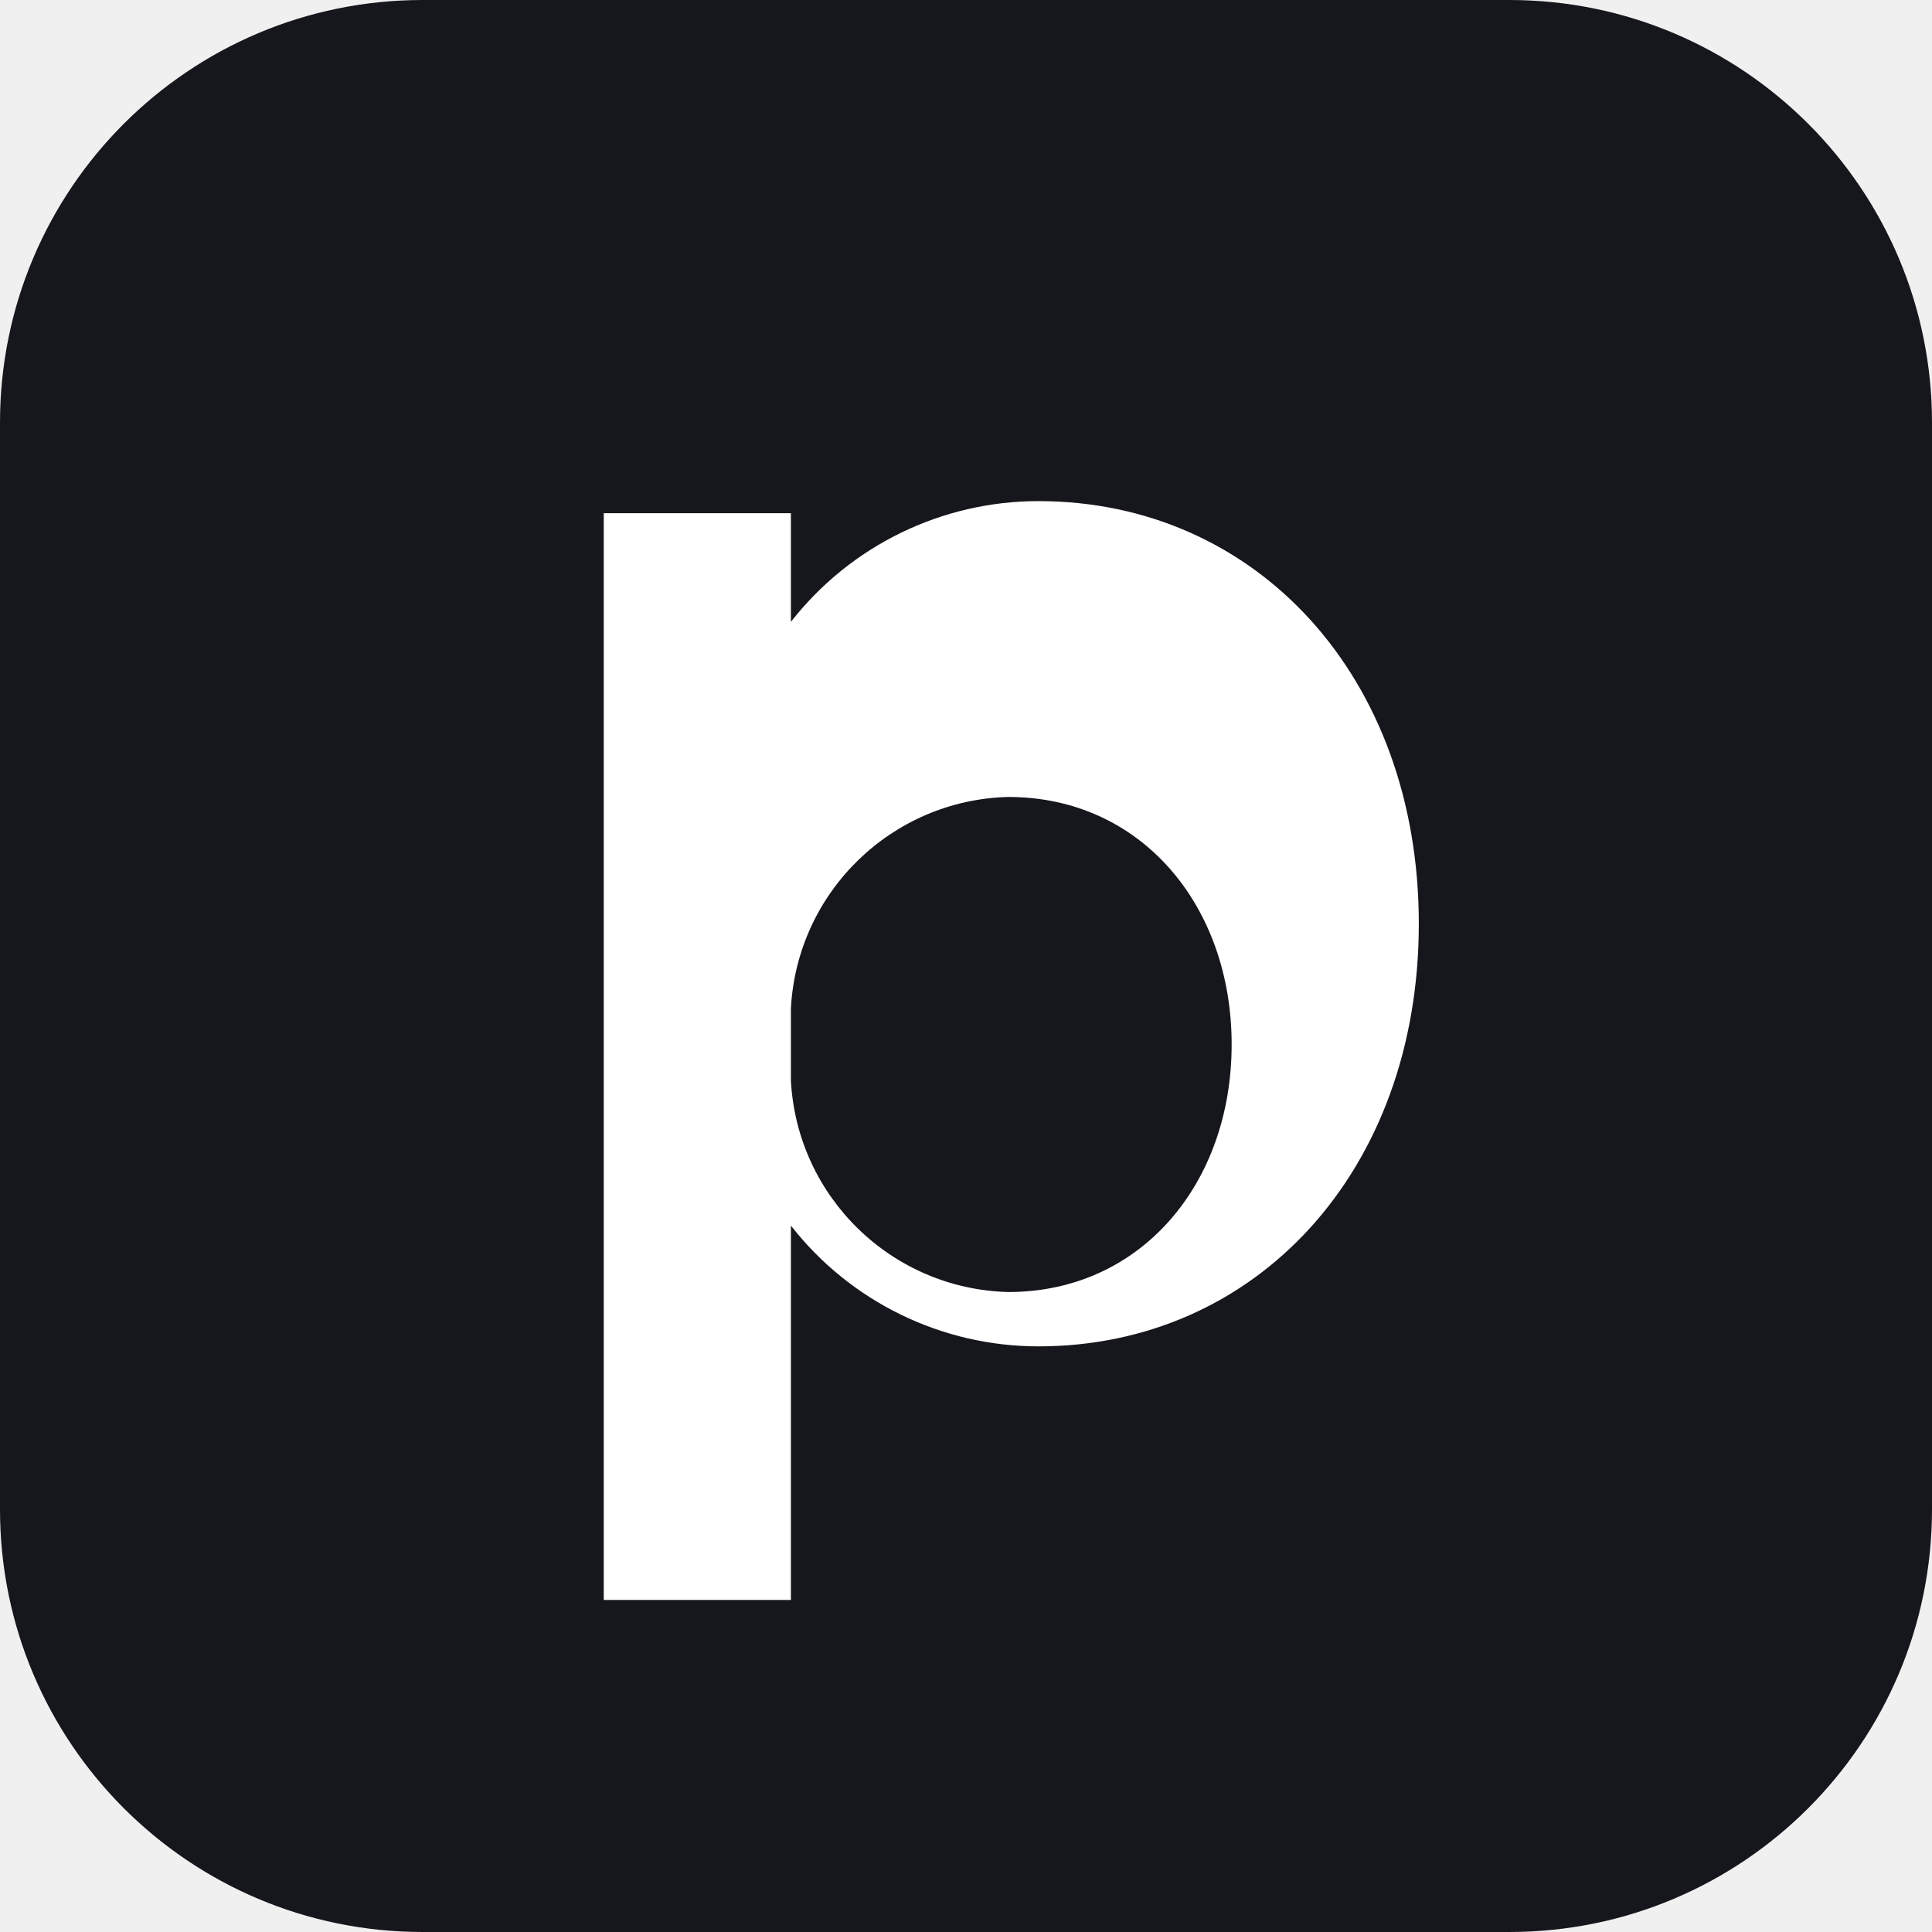
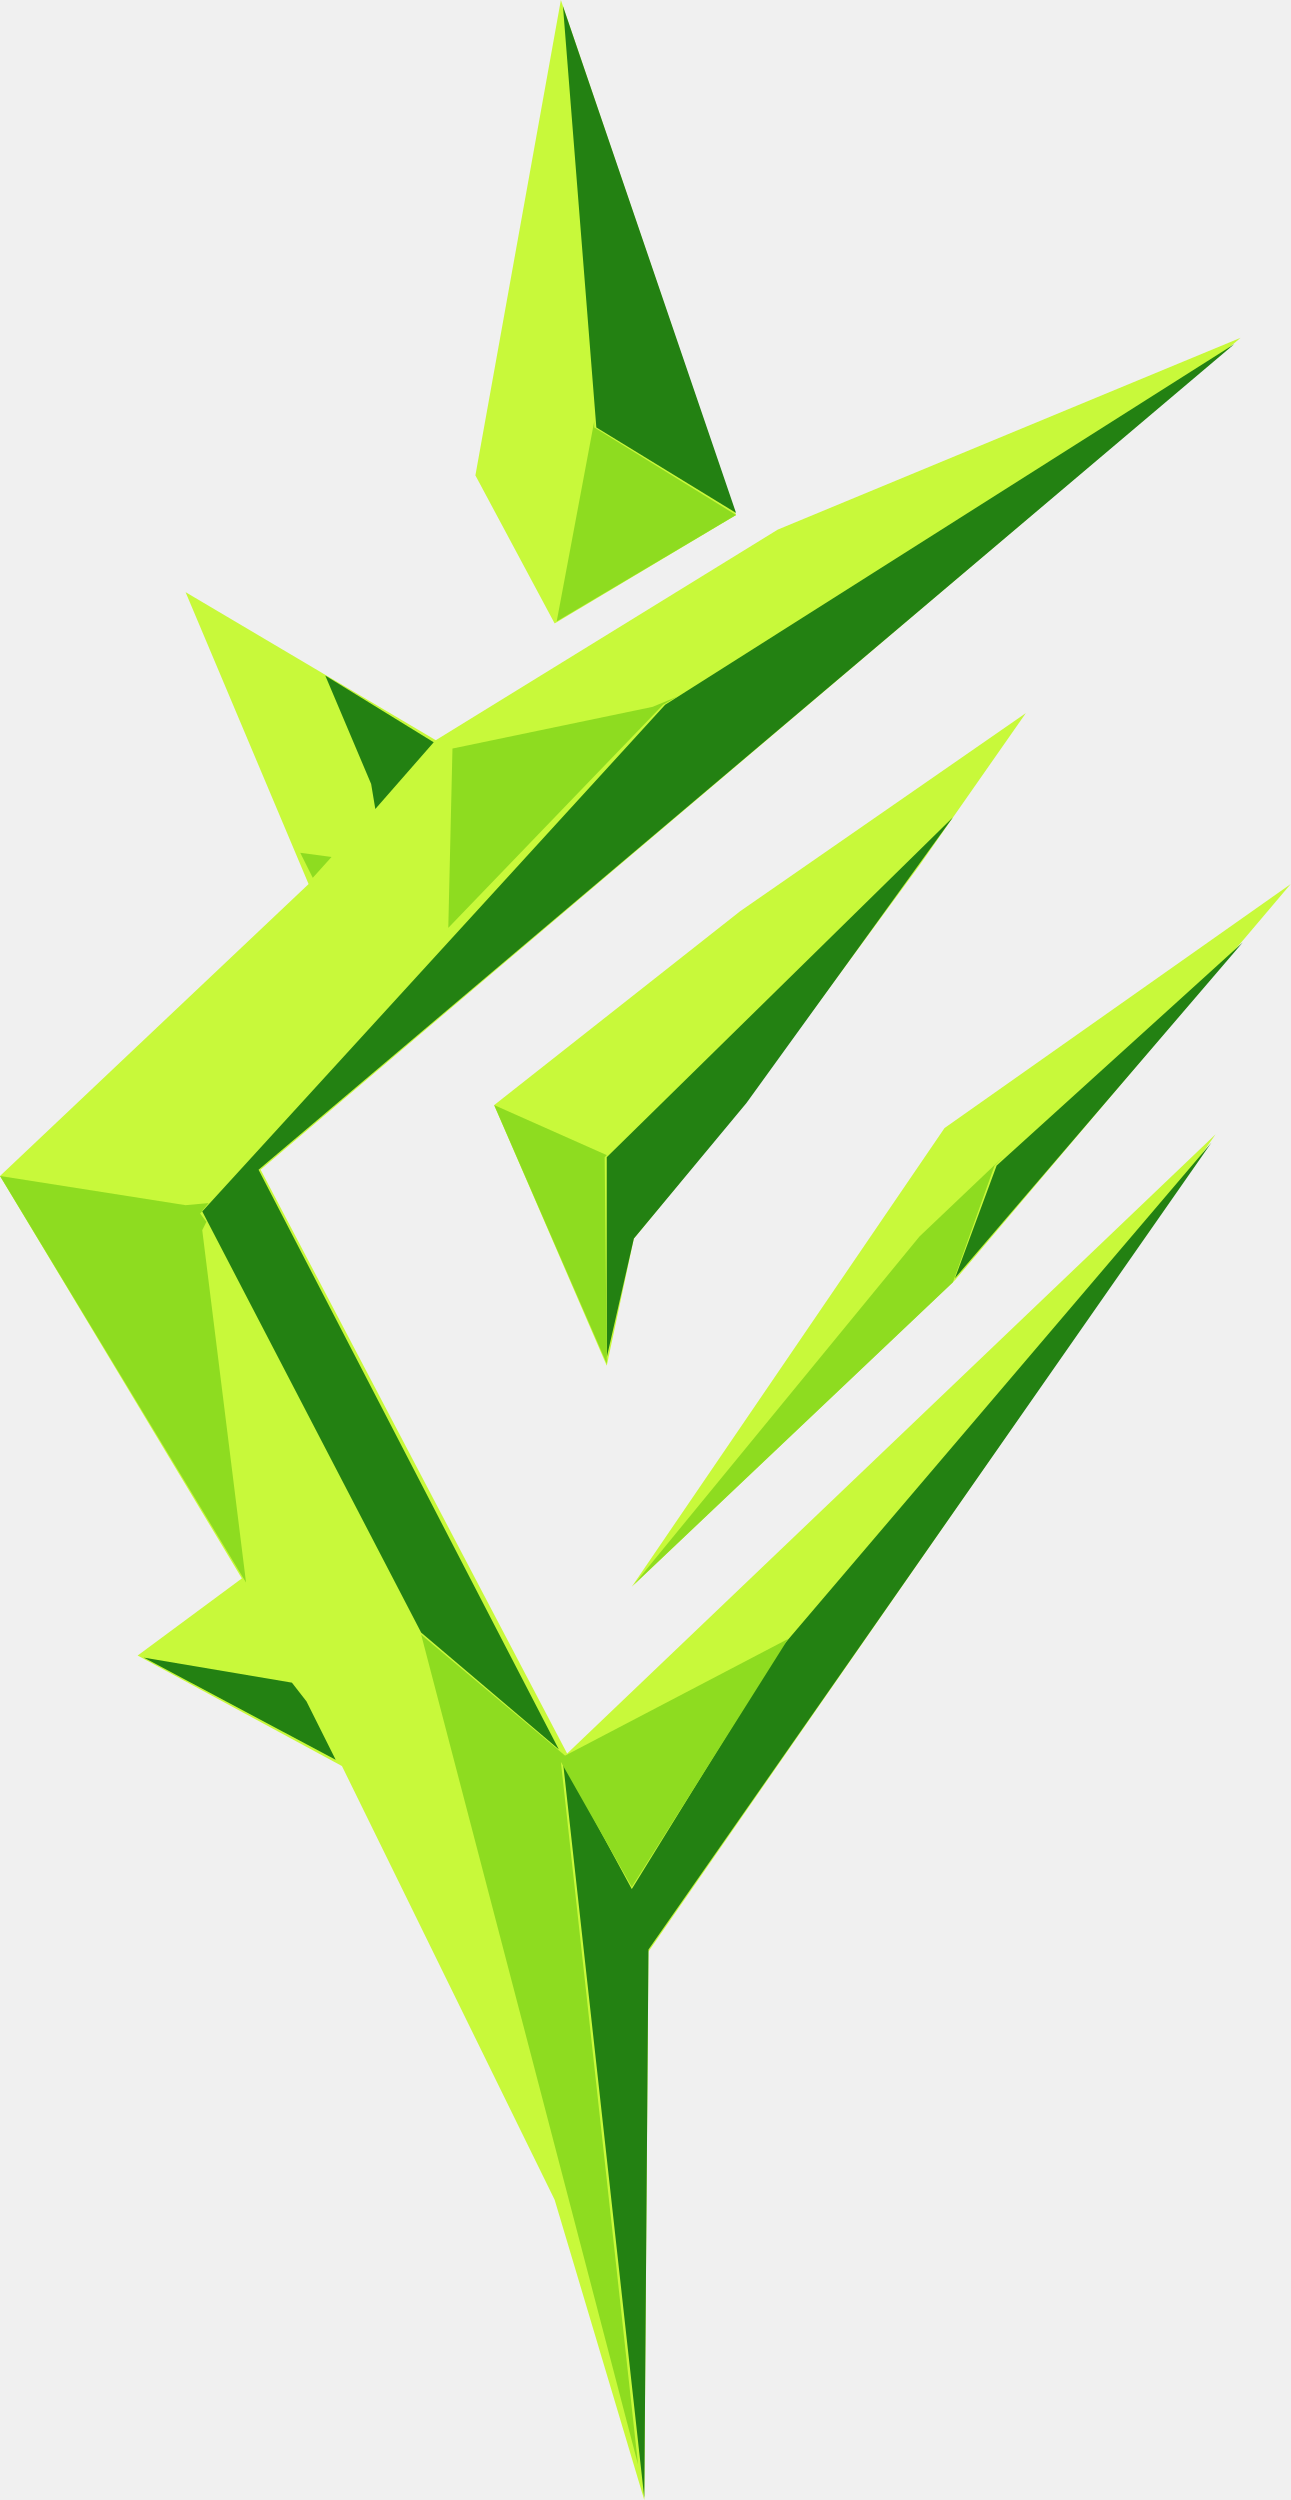
- <svg xmlns="http://www.w3.org/2000/svg" viewBox="0 0 32 32" role="img" aria-label="prick">
-   <style>
-     .bg { fill: #16161d; }
-     .fg { fill: #ffffff; }
-     @media (prefers-color-scheme: light) {
-       .bg { fill: #ffffff; }
-       .fg { fill: #16161d; }
-     }
-   </style>
-   <rect class="bg" width="32" height="32" rx="7" />
-   <path class="fg" d="M10 8.5h3.1v1.8a5.2 5.2 0 0 1 4.1-2c3.6 0 6.3 2.9 6.3 7s-2.7 7-6.3 7a5.2 5.2 0 0 1-4.1-2v6.2H10Zm3.1 6.8v2.6a3.7 3.7 0 0 0 3.6 3.5c2.2 0 3.7-1.8 3.7-4.1s-1.5-4.1-3.7-4.1a3.7 3.7 0 0 0-3.6 3.5Z" />
+ <svg xmlns="http://www.w3.org/2000/svg" version="1.1" xml:space="preserve" style="fill-rule:evenodd;clip-rule:evenodd;stroke-linejoin:round;stroke-miterlimit:2;" viewBox="8 7 619 1199">
+   <path d="M627,431L461,548L311,768L466,621L627,431Z" style="fill:rgb(200,249,58);fill-rule:nonzero;" />
+   <path d="M500,349L363,444L245,537L299,662L312,601L363,539L449,422L500,349Z" style="fill:rgb(200,249,58);fill-rule:nonzero;" />
+   <path d="M603,169L381,261L217,362L97,291L156,431L8,571L124,764L74,801L172,854L274,1062L317,1206L319,943L591,551L280,848L133,568L603,169Z" style="fill:rgb(200,249,58);fill-rule:nonzero;" />
+   <path d="M277,7L236,235L274,306L361,254L277,7Z" style="fill:rgb(200,249,58);fill-rule:nonzero;" />
+   <path d="M77,802L169,851L155,823L148,814L77,802Z" style="fill:rgb(35,129,18);fill-rule:nonzero;" />
+   <path d="M589,555L382,798L311,913L278,852L317,1205L319,942L589,555Z" style="fill:rgb(35,129,18);fill-rule:nonzero;" />
+   <path d="M604,459L486,566L466,620L604,459Z" style="fill:rgb(35,129,18);fill-rule:nonzero;" />
+   <path d="M465,399L299,562L299,658L312,601L366,536L465,399Z" style="fill:rgb(35,129,18);fill-rule:nonzero;" />
+   <path d="M164,331L186,383L188,395L216,363L164,331Z" style="fill:rgb(35,129,18);fill-rule:nonzero;" />
+   <path d="M600,172L327,345L105,588L210,790L276,846L132,568L600,172Z" style="fill:rgb(35,129,18);fill-rule:nonzero;" />
+   <path d="M278,10L294,212L361,253L278,10Z" style="fill:rgb(35,129,18);fill-rule:nonzero;" />
+   <path d="M210,791L314,1189L277,852L311,912L386,793L279,849L210,791Z" style="fill:rgb(142,220,32);fill-rule:nonzero;" />
+   <path d="M8,571L126,766L105,597L107,593L104,589L108,584L97,585L8,571Z" style="fill:rgb(142,220,32);fill-rule:nonzero;" />
+   <path d="M490,561L449,600L312,767L465,622L485,566L490,561Z" style="fill:rgb(142,220,32);fill-rule:nonzero;" />
+   <path d="M245,537L299,661L298,562L327,533L299,561L245,537Z" style="fill:rgb(142,220,32);fill-rule:nonzero;" />
+   <path d="M152,416L158,428L167,418L152,416Z" style="fill:rgb(142,220,32);fill-rule:nonzero;" />
+   <path d="M333,341L321,346L225,366L223,452L326,345L333,341Z" style="fill:rgb(142,220,32);fill-rule:nonzero;" />
+   <path d="M361,254L293,212L293,209L275,305L361,254Z" style="fill:rgb(142,220,32);fill-rule:nonzero;" />
</svg>
